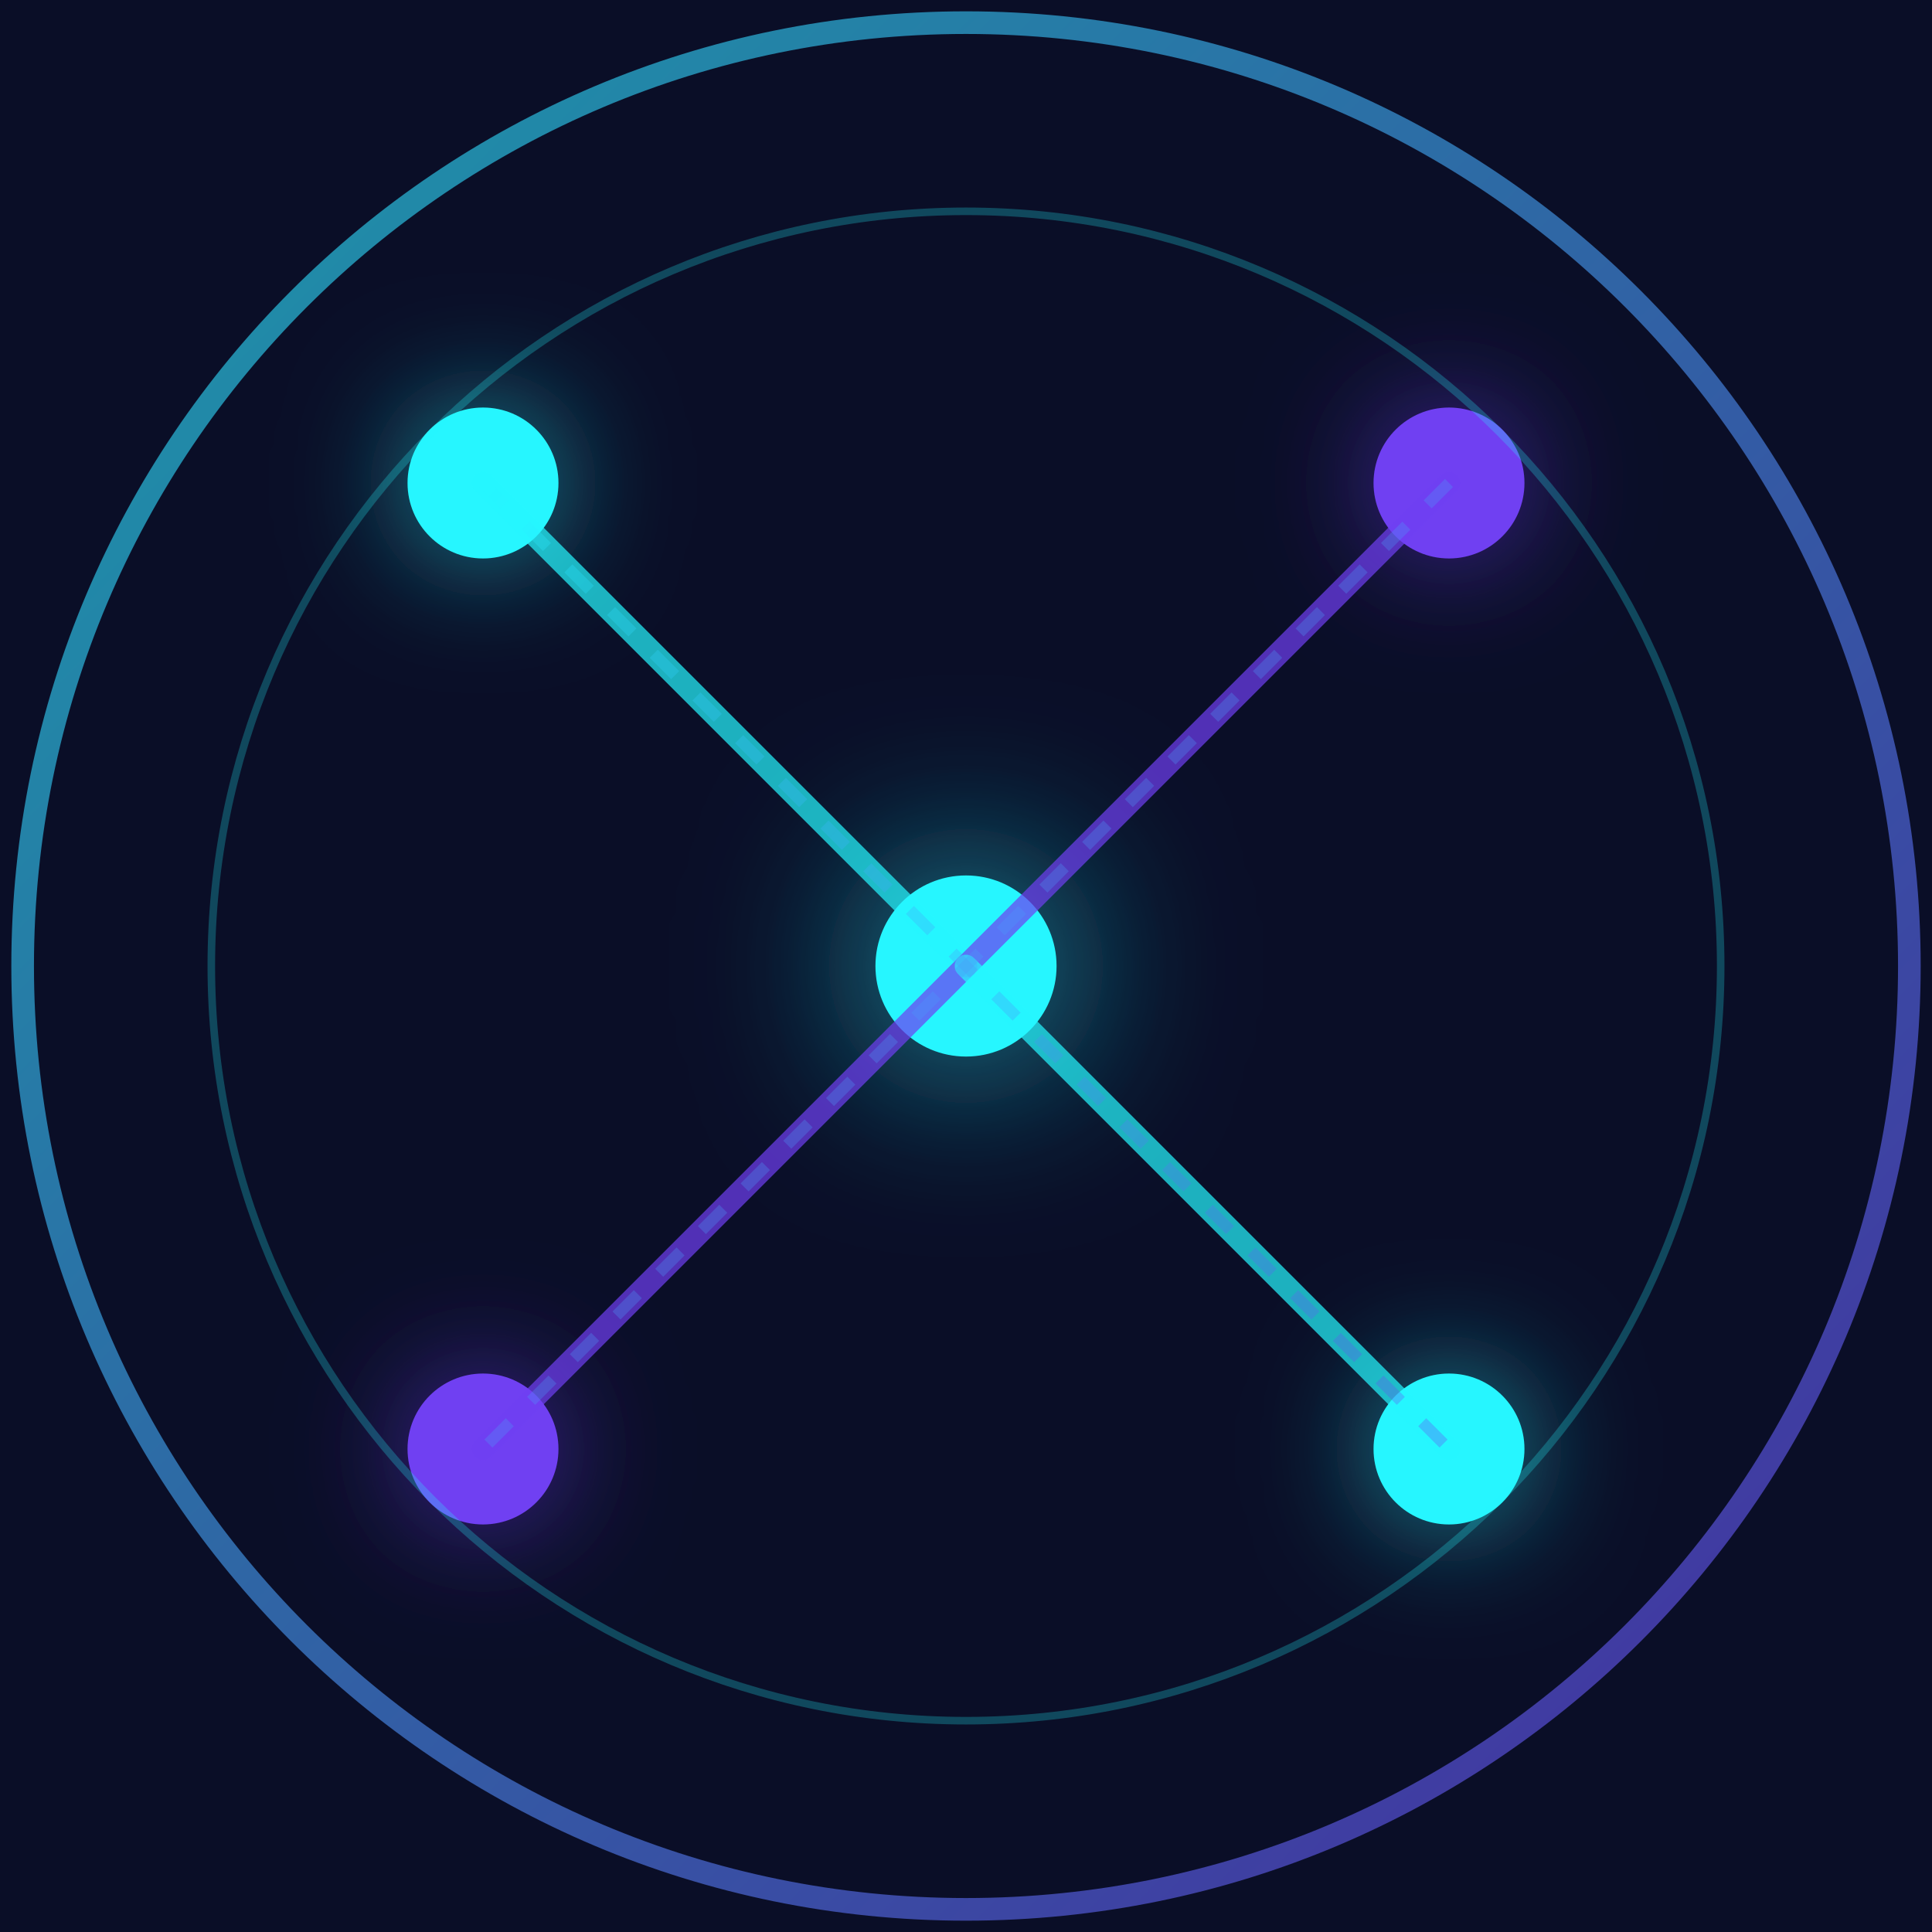
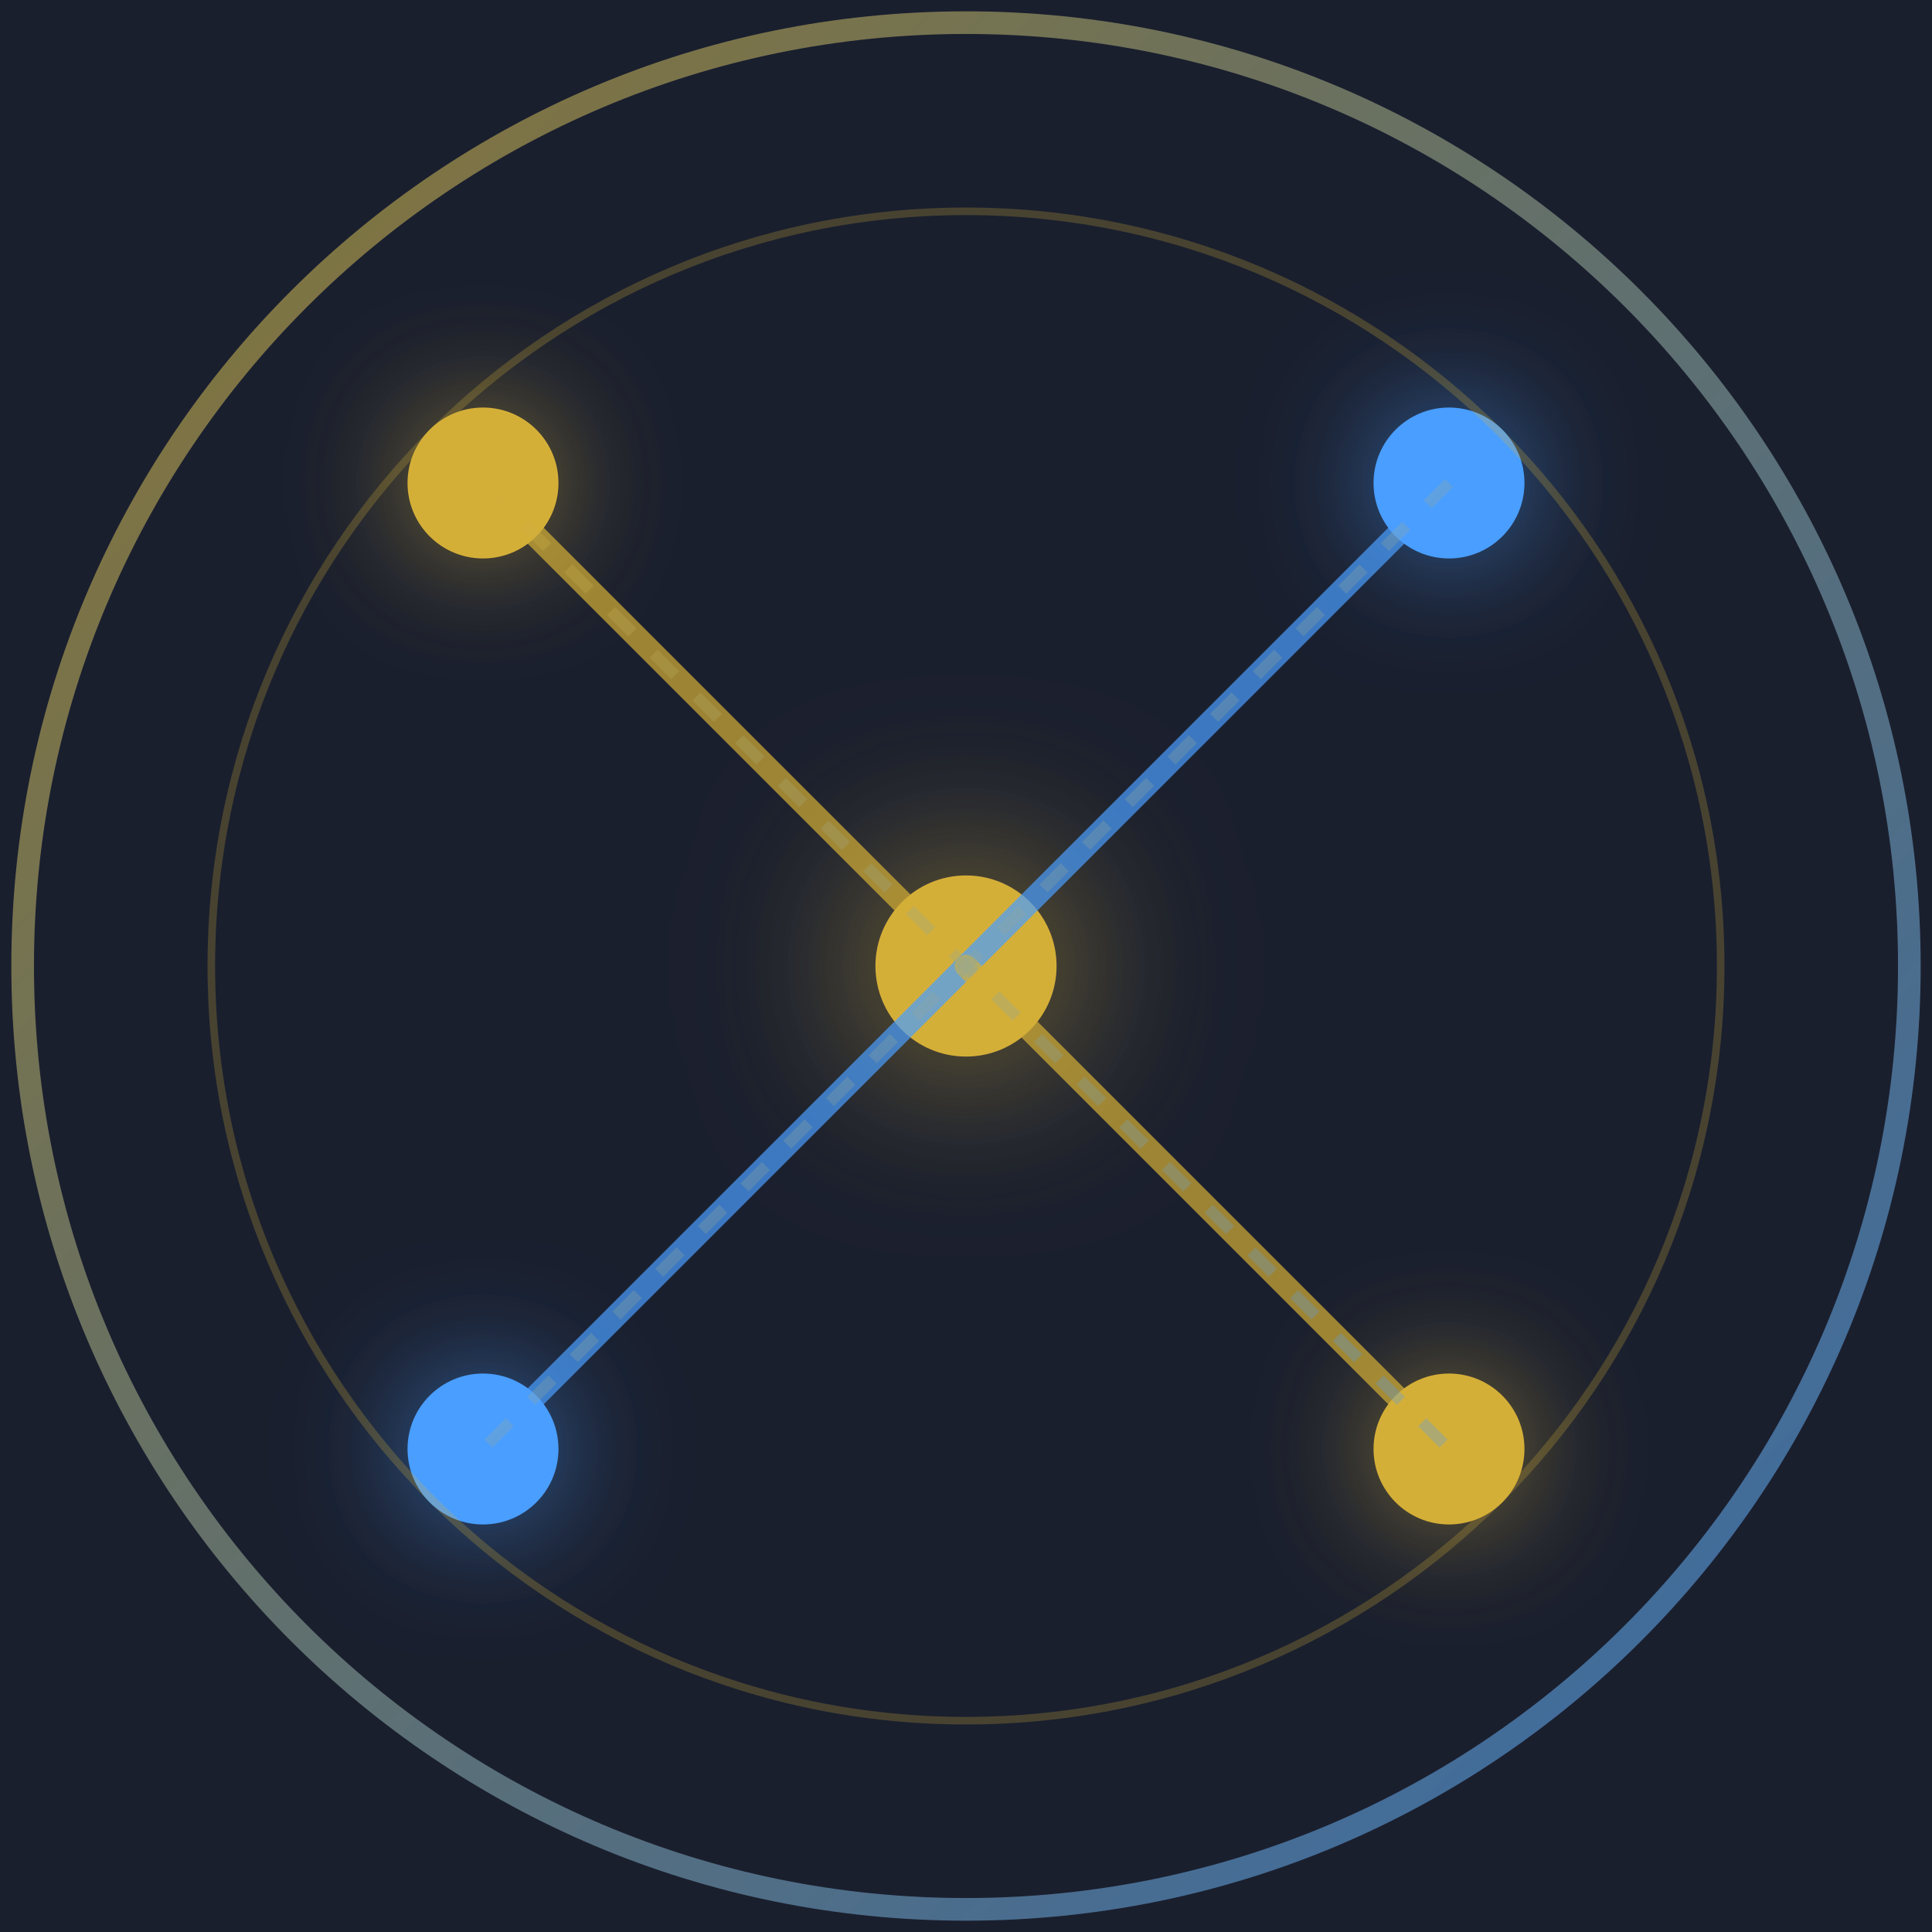
<svg xmlns="http://www.w3.org/2000/svg" viewBox="0 0 256 256">
  <defs>
    <linearGradient id="logoGrad" x1="0%" y1="0%" x2="100%" y2="100%">
-       <stop offset="0%" style="stop-color:#25f6ff;stop-opacity:1" />
-       <stop offset="100%" style="stop-color:#6f3ff2;stop-opacity:1" />
+       <stop offset="0%" style="stop-color:#d4af37;stop-opacity:1" />
+       <stop offset="100%" style="stop-color:#4a9eff;stop-opacity:1" />
    </linearGradient>
  </defs>
-   <rect width="256" height="256" fill="#0a0e27" />
+   <rect width="256" height="256" fill="#1a1f2e" />
  <circle cx="128" cy="128" r="125" fill="none" stroke="url(#logoGrad)" stroke-width="3" opacity="0.6" />
-   <circle cx="64" cy="64" r="10" fill="#25f6ff" filter="drop-shadow(0 0 8px rgba(37,246,255,0.6))" />
-   <circle cx="192" cy="64" r="10" fill="#6f3ff2" filter="drop-shadow(0 0 8px rgba(111,63,242,0.6))" />
-   <circle cx="64" cy="192" r="10" fill="#6f3ff2" filter="drop-shadow(0 0 8px rgba(111,63,242,0.6))" />
-   <circle cx="192" cy="192" r="10" fill="#25f6ff" filter="drop-shadow(0 0 8px rgba(37,246,255,0.6))" />
-   <circle cx="128" cy="128" r="12" fill="#25f6ff" filter="drop-shadow(0 0 12px rgba(37,246,255,0.8))" />
-   <line x1="64" y1="64" x2="128" y2="128" stroke="#25f6ff" stroke-width="3" opacity="0.7" stroke-linecap="round" />
-   <line x1="192" y1="64" x2="128" y2="128" stroke="#6f3ff2" stroke-width="3" opacity="0.7" stroke-linecap="round" />
-   <line x1="64" y1="192" x2="128" y2="128" stroke="#6f3ff2" stroke-width="3" opacity="0.7" stroke-linecap="round" />
-   <line x1="192" y1="192" x2="128" y2="128" stroke="#25f6ff" stroke-width="3" opacity="0.7" stroke-linecap="round" />
+   <circle cx="64" cy="64" r="10" fill="#d4af37" filter="drop-shadow(0 0 8px rgba(212,175,55,0.6))" />
+   <circle cx="192" cy="64" r="10" fill="#4a9eff" filter="drop-shadow(0 0 8px rgba(74,158,255,0.6))" />
+   <circle cx="64" cy="192" r="10" fill="#4a9eff" filter="drop-shadow(0 0 8px rgba(74,158,255,0.6))" />
+   <circle cx="192" cy="192" r="10" fill="#d4af37" filter="drop-shadow(0 0 8px rgba(212,175,55,0.6))" />
+   <circle cx="128" cy="128" r="12" fill="#d4af37" filter="drop-shadow(0 0 12px rgba(212,175,55,0.8))" />
+   <line x1="64" y1="64" x2="128" y2="128" stroke="#d4af37" stroke-width="3" opacity="0.7" stroke-linecap="round" />
+   <line x1="192" y1="64" x2="128" y2="128" stroke="#4a9eff" stroke-width="3" opacity="0.7" stroke-linecap="round" />
+   <line x1="64" y1="192" x2="128" y2="128" stroke="#4a9eff" stroke-width="3" opacity="0.7" stroke-linecap="round" />
+   <line x1="192" y1="192" x2="128" y2="128" stroke="#d4af37" stroke-width="3" opacity="0.7" stroke-linecap="round" />
  <line x1="64" y1="64" x2="192" y2="192" stroke="url(#logoGrad)" stroke-width="1.5" opacity="0.3" stroke-dasharray="4,4" />
  <line x1="192" y1="64" x2="64" y2="192" stroke="url(#logoGrad)" stroke-width="1.5" opacity="0.3" stroke-dasharray="4,4" />
-   <circle cx="128" cy="128" r="100" fill="none" stroke="#25f6ff" stroke-width="1" opacity="0.25" />
+   <circle cx="128" cy="128" r="100" fill="none" stroke="#d4af37" stroke-width="1" opacity="0.25" />
</svg>
